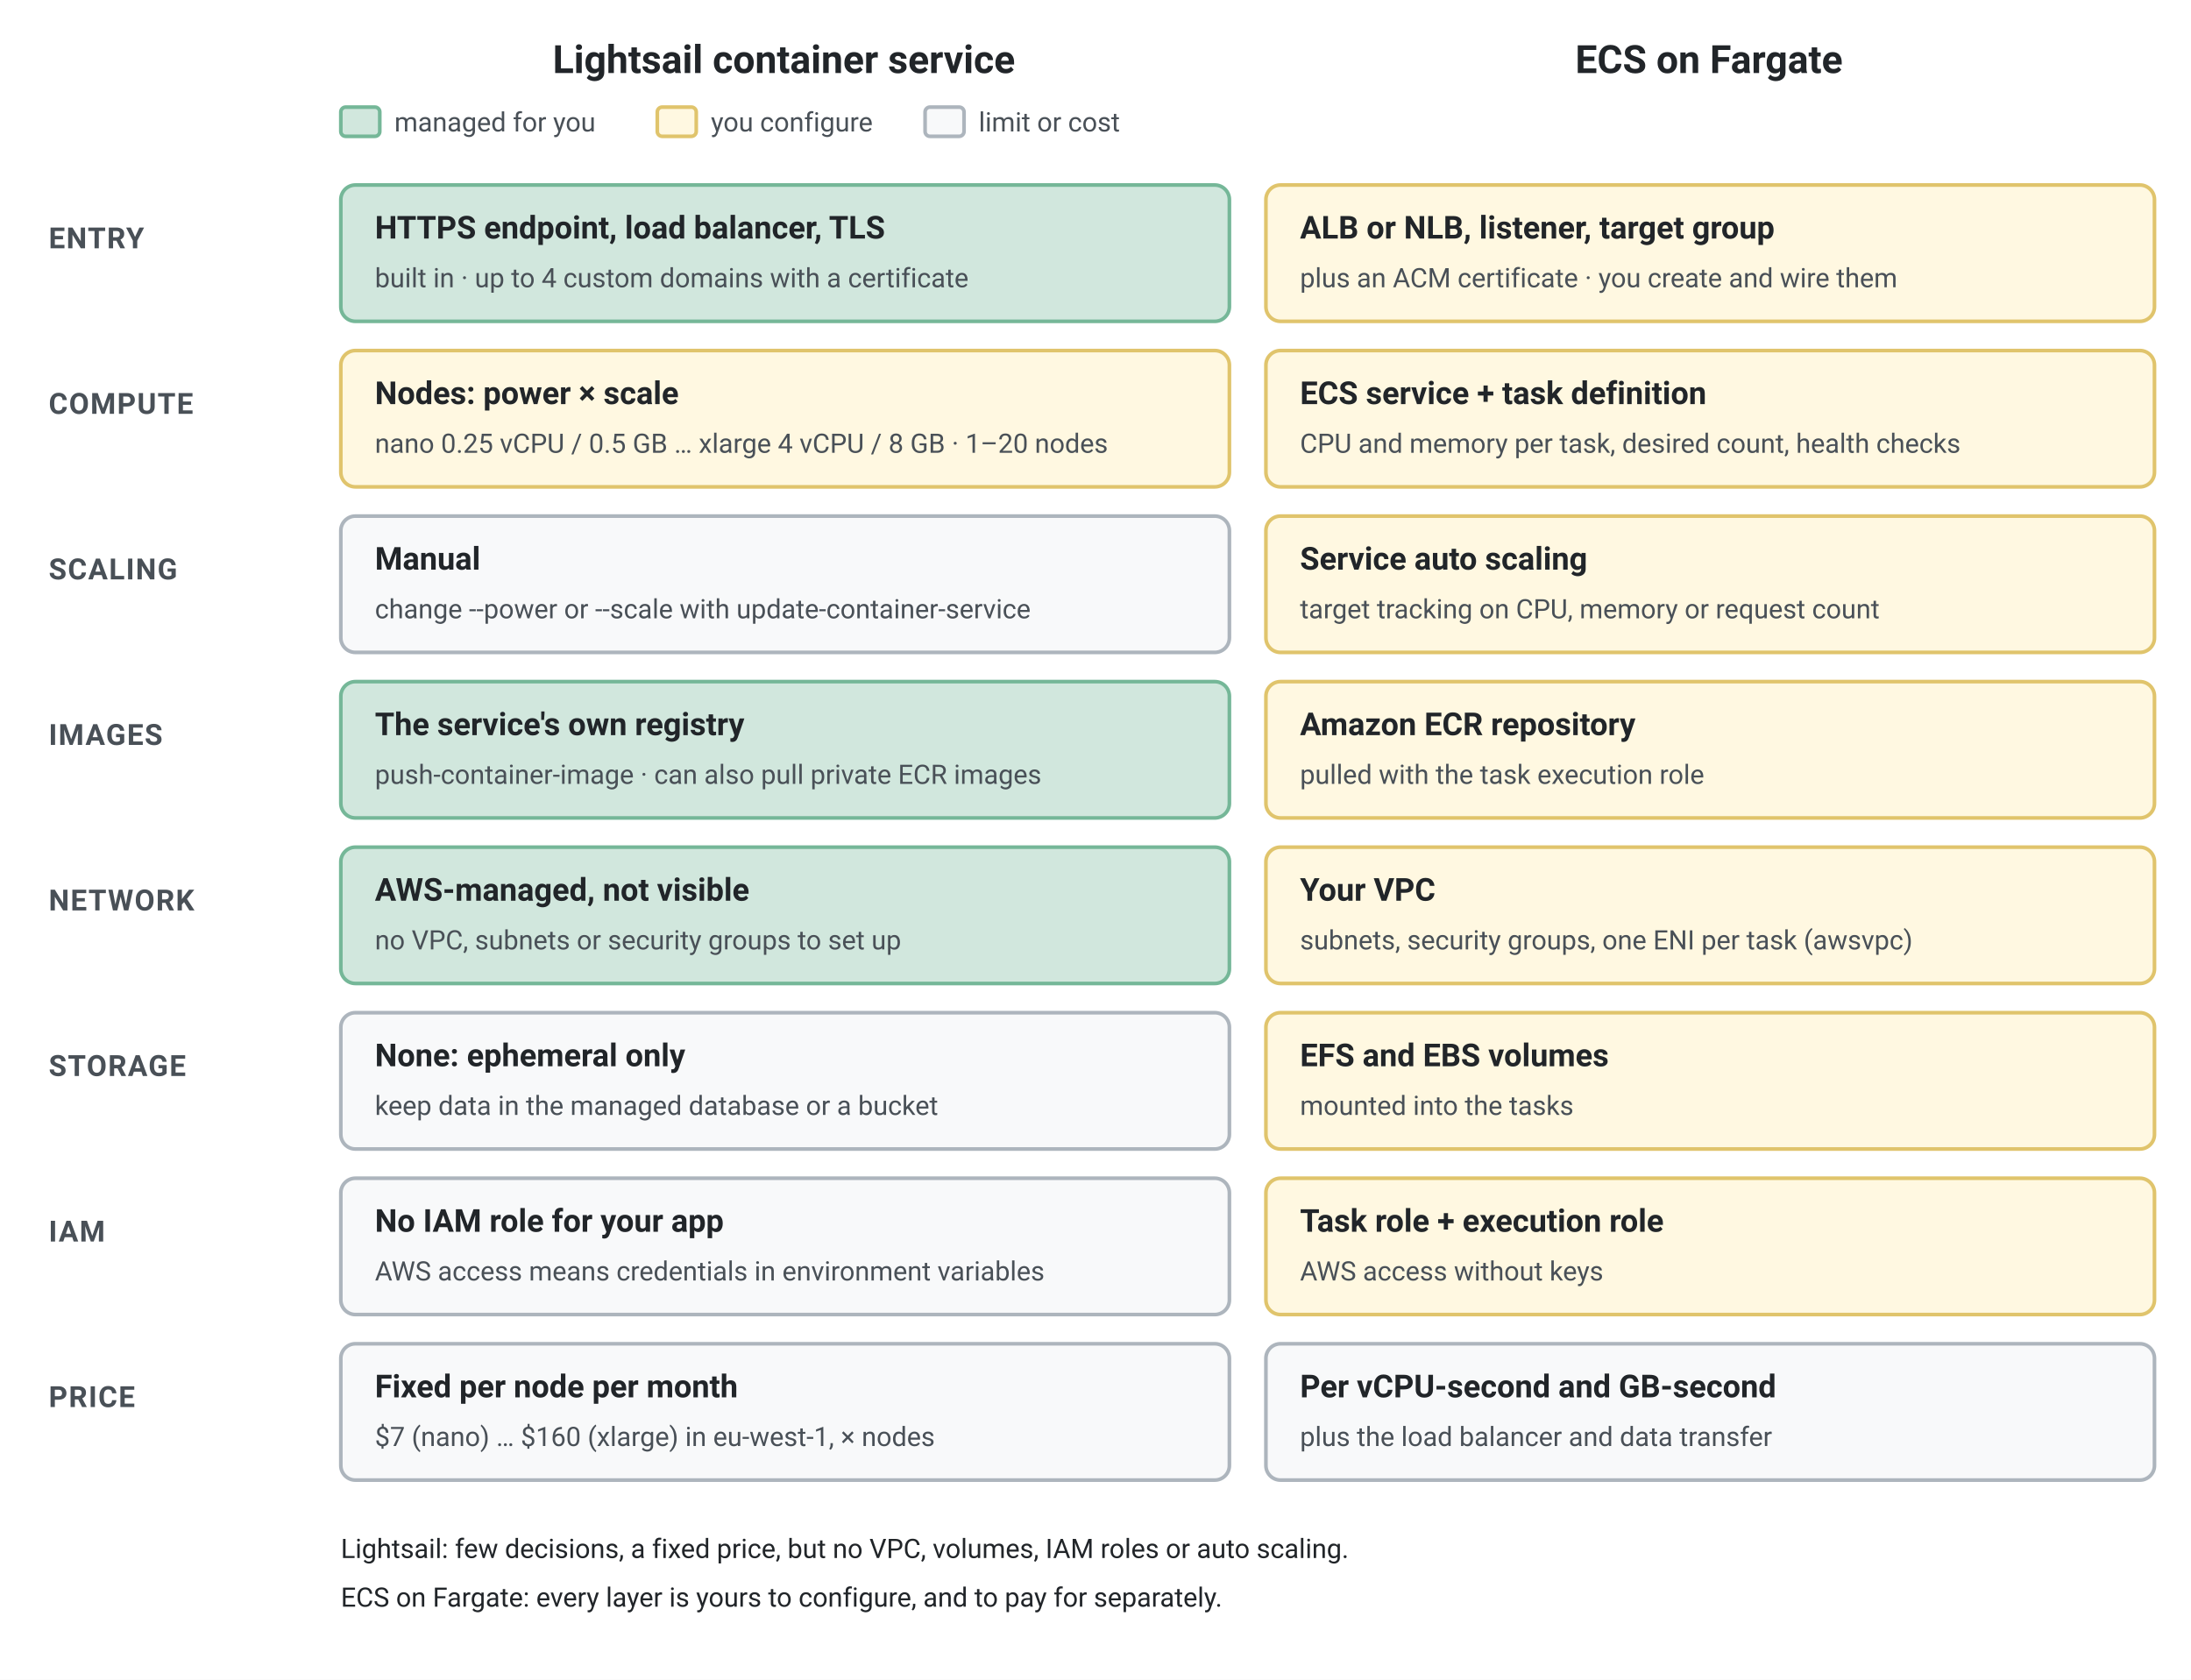
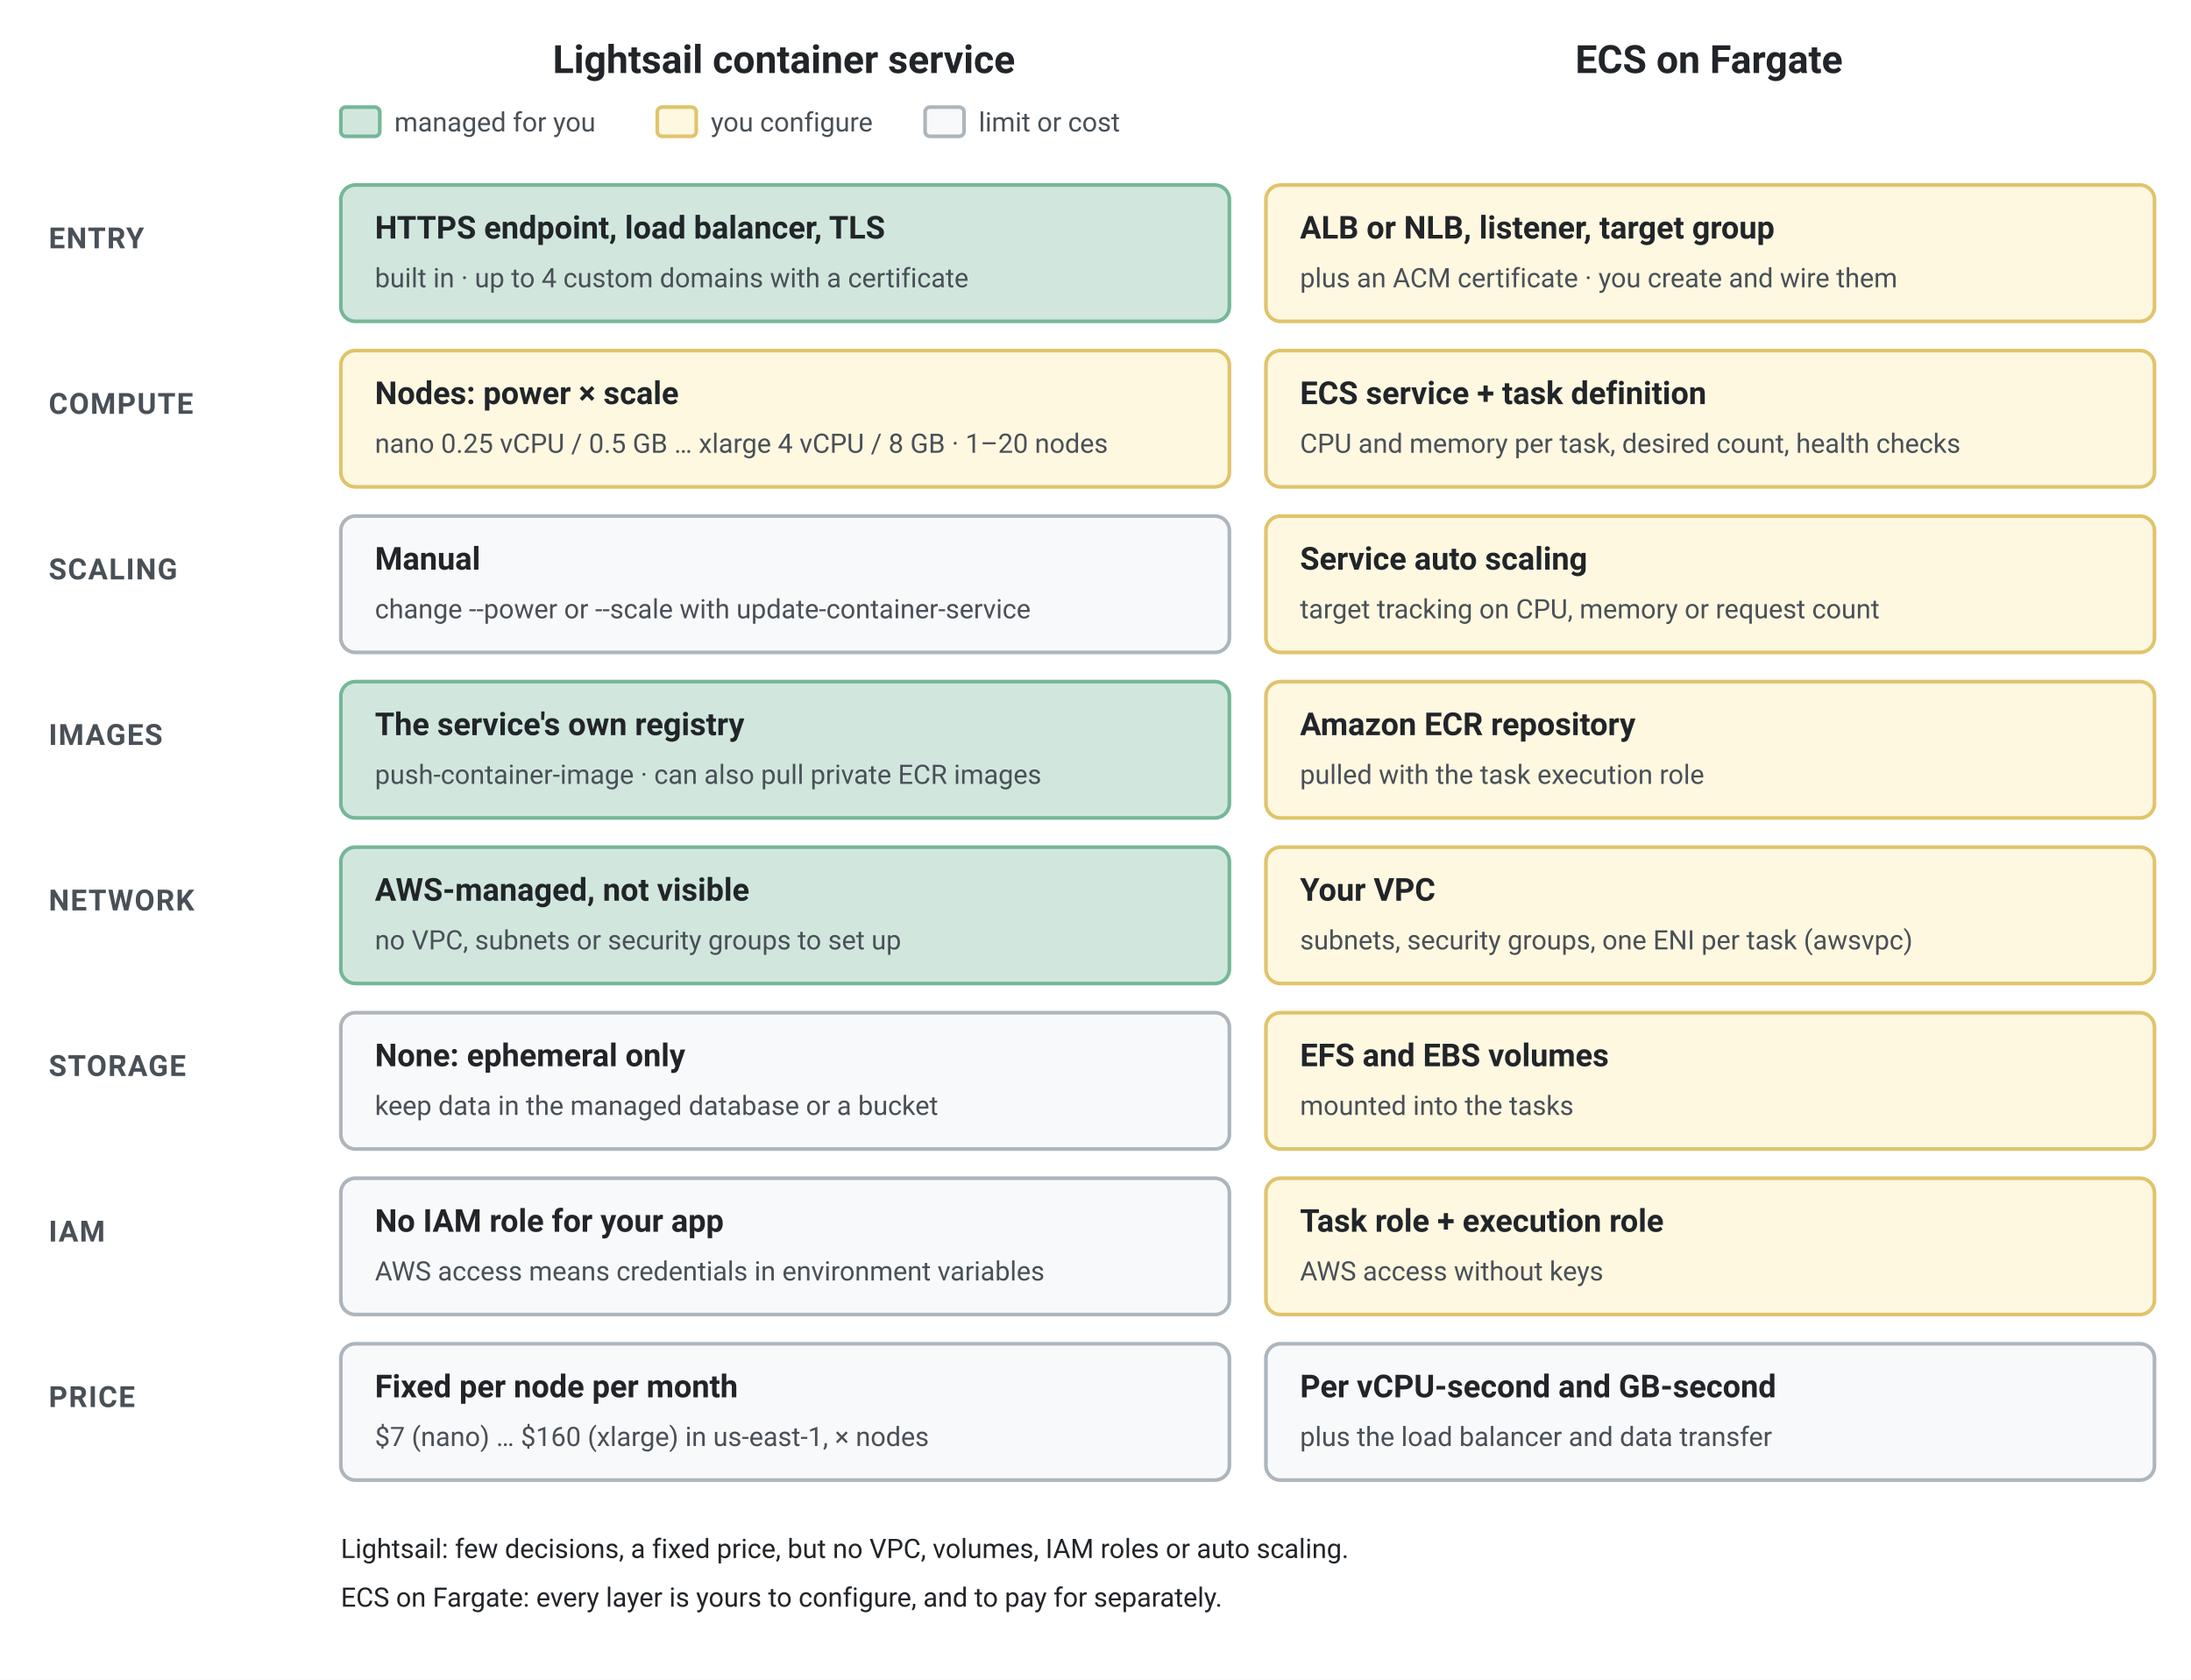
<svg xmlns="http://www.w3.org/2000/svg" viewBox="0 0 900 690" font-family="Roboto, 'Helvetica Neue', Arial, sans-serif" role="img" aria-labelledby="t d">
  <style>
    .box  { stroke-width: 1.5; }
    .h    { font-size: 16px; font-weight: 700; fill: #212529; text-anchor: middle; }
    .row  { font-size: 12px; font-weight: 700; fill: #495057; letter-spacing: .04em; }
    .tb   { font-size: 13px; font-weight: 700; fill: #212529; }
    .d    { font-size: 11px; fill: #495057; }
    .mg   { fill: #d1e7dd; stroke: #75b798; }
    .you  { fill: #fff8e1; stroke: #e0c46c; }
    .na   { fill: #f8f9fa; stroke: #adb5bd; }
  </style>
  <rect width="900" height="690" fill="#ffffff" />
  <text class="h" x="322" y="30">Lightsail container service</text>
  <text class="h" x="702" y="30">ECS on Fargate</text>
  <rect class="box mg" x="140" y="44" width="16" height="12" rx="2" />
  <text class="d" x="162" y="54">managed for you</text>
  <rect class="box you" x="270" y="44" width="16" height="12" rx="2" />
  <text class="d" x="292" y="54">you configure</text>
  <rect class="box na" x="380" y="44" width="16" height="12" rx="2" />
  <text class="d" x="402" y="54">limit or cost</text>
  <text class="row" x="20" y="102">ENTRY</text>
  <rect class="box mg" x="140" y="76" width="365" height="56" rx="6" />
  <text class="tb" x="154" y="98">HTTPS endpoint, load balancer, TLS</text>
  <text class="d" x="154" y="118">built in · up to 4 custom domains with a certificate</text>
  <rect class="box you" x="520" y="76" width="365" height="56" rx="6" />
  <text class="tb" x="534" y="98">ALB or NLB, listener, target group</text>
  <text class="d" x="534" y="118">plus an ACM certificate · you create and wire them</text>
  <text class="row" x="20" y="170">COMPUTE</text>
  <rect class="box you" x="140" y="144" width="365" height="56" rx="6" />
  <text class="tb" x="154" y="166">Nodes: power × scale</text>
  <text class="d" x="154" y="186">nano 0.25 vCPU / 0.5 GB … xlarge 4 vCPU / 8 GB · 1–20 nodes</text>
  <rect class="box you" x="520" y="144" width="365" height="56" rx="6" />
  <text class="tb" x="534" y="166">ECS service + task definition</text>
  <text class="d" x="534" y="186">CPU and memory per task, desired count, health checks</text>
  <text class="row" x="20" y="238">SCALING</text>
  <rect class="box na" x="140" y="212" width="365" height="56" rx="6" />
  <text class="tb" x="154" y="234">Manual</text>
  <text class="d" x="154" y="254">change --power or --scale with update-container-service</text>
  <rect class="box you" x="520" y="212" width="365" height="56" rx="6" />
  <text class="tb" x="534" y="234">Service auto scaling</text>
  <text class="d" x="534" y="254">target tracking on CPU, memory or request count</text>
  <text class="row" x="20" y="306">IMAGES</text>
  <rect class="box mg" x="140" y="280" width="365" height="56" rx="6" />
  <text class="tb" x="154" y="302">The service's own registry</text>
  <text class="d" x="154" y="322">push-container-image · can also pull private ECR images</text>
  <rect class="box you" x="520" y="280" width="365" height="56" rx="6" />
  <text class="tb" x="534" y="302">Amazon ECR repository</text>
  <text class="d" x="534" y="322">pulled with the task execution role</text>
  <text class="row" x="20" y="374">NETWORK</text>
  <rect class="box mg" x="140" y="348" width="365" height="56" rx="6" />
  <text class="tb" x="154" y="370">AWS-managed, not visible</text>
  <text class="d" x="154" y="390">no VPC, subnets or security groups to set up</text>
  <rect class="box you" x="520" y="348" width="365" height="56" rx="6" />
  <text class="tb" x="534" y="370">Your VPC</text>
  <text class="d" x="534" y="390">subnets, security groups, one ENI per task (awsvpc)</text>
  <text class="row" x="20" y="442">STORAGE</text>
  <rect class="box na" x="140" y="416" width="365" height="56" rx="6" />
  <text class="tb" x="154" y="438">None: ephemeral only</text>
  <text class="d" x="154" y="458">keep data in the managed database or a bucket</text>
  <rect class="box you" x="520" y="416" width="365" height="56" rx="6" />
  <text class="tb" x="534" y="438">EFS and EBS volumes</text>
  <text class="d" x="534" y="458">mounted into the tasks</text>
  <text class="row" x="20" y="510">IAM</text>
  <rect class="box na" x="140" y="484" width="365" height="56" rx="6" />
  <text class="tb" x="154" y="506">No IAM role for your app</text>
  <text class="d" x="154" y="526">AWS access means credentials in environment variables</text>
  <rect class="box you" x="520" y="484" width="365" height="56" rx="6" />
  <text class="tb" x="534" y="506">Task role + execution role</text>
  <text class="d" x="534" y="526">AWS access without keys</text>
  <text class="row" x="20" y="578">PRICE</text>
  <rect class="box na" x="140" y="552" width="365" height="56" rx="6" />
  <text class="tb" x="154" y="574">Fixed per node per month</text>
-   <text class="d" x="154" y="594">$7 (nano) … $160 (xlarge) in eu-west-1, × nodes</text>
+   <text class="d" x="154" y="594">$7 (nano) … $160 (xlarge) in us-east-1, × nodes</text>
  <rect class="box na" x="520" y="552" width="365" height="56" rx="6" />
  <text class="tb" x="534" y="574">Per vCPU-second and GB-second</text>
  <text class="d" x="534" y="594">plus the load balancer and data transfer</text>
  <text class="d" x="140" y="640" style="fill:#212529">Lightsail: few decisions, a fixed price, but no VPC, volumes, IAM roles or auto scaling.</text>
  <text class="d" x="140" y="660" style="fill:#212529">ECS on Fargate: every layer is yours to configure, and to pay for separately.</text>
</svg>
